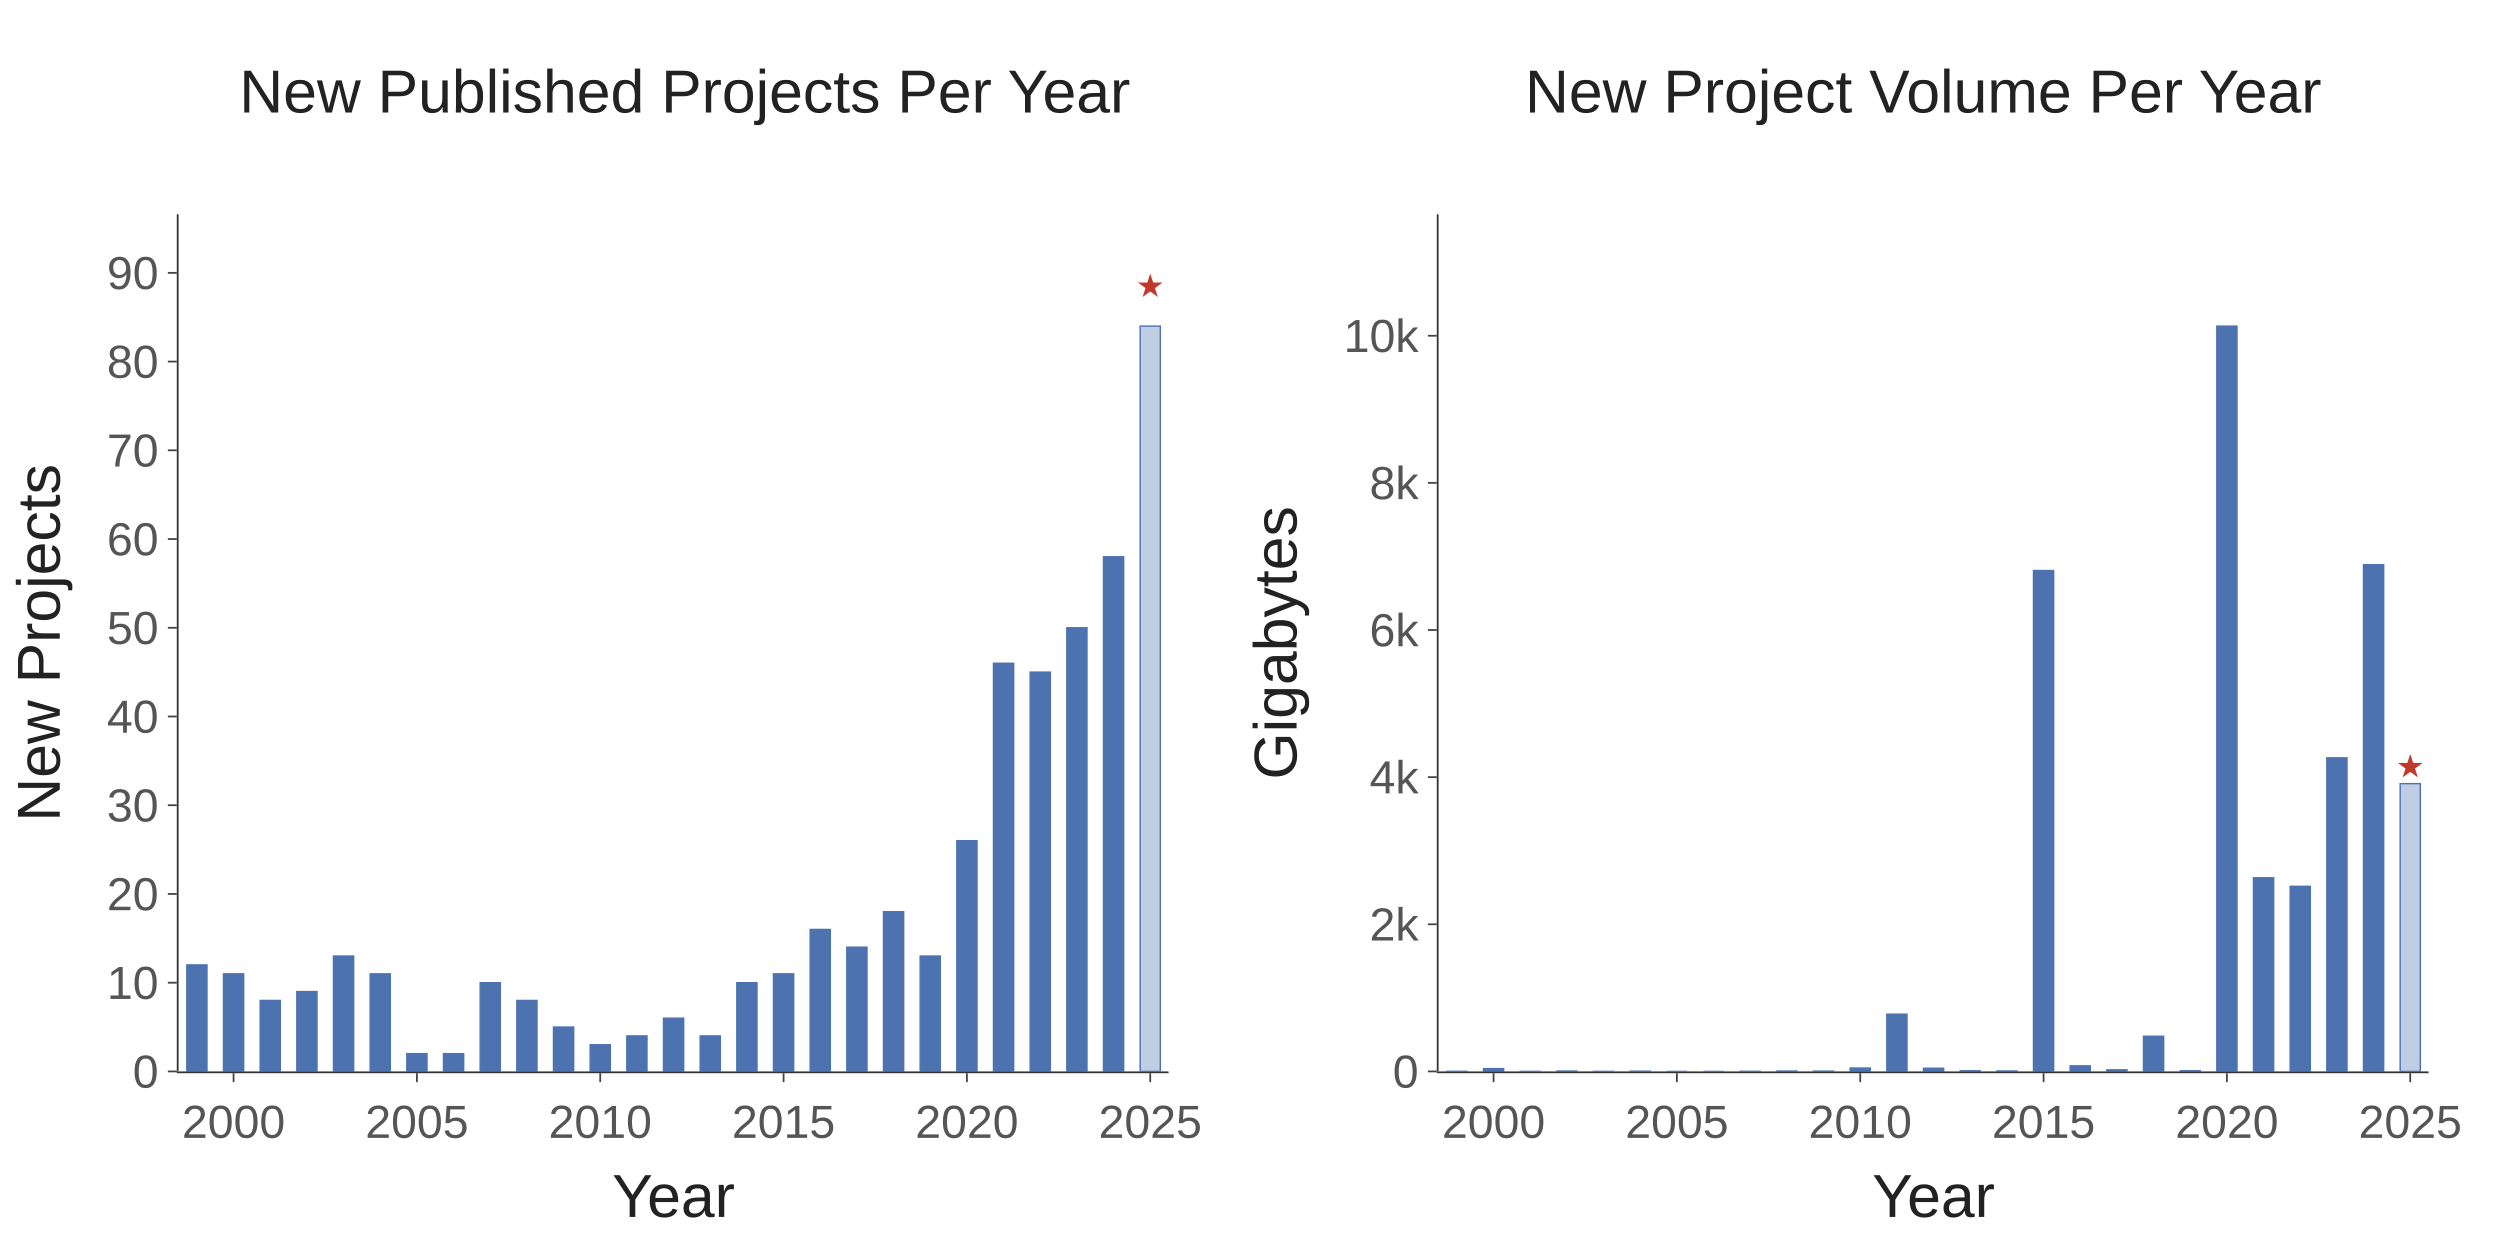
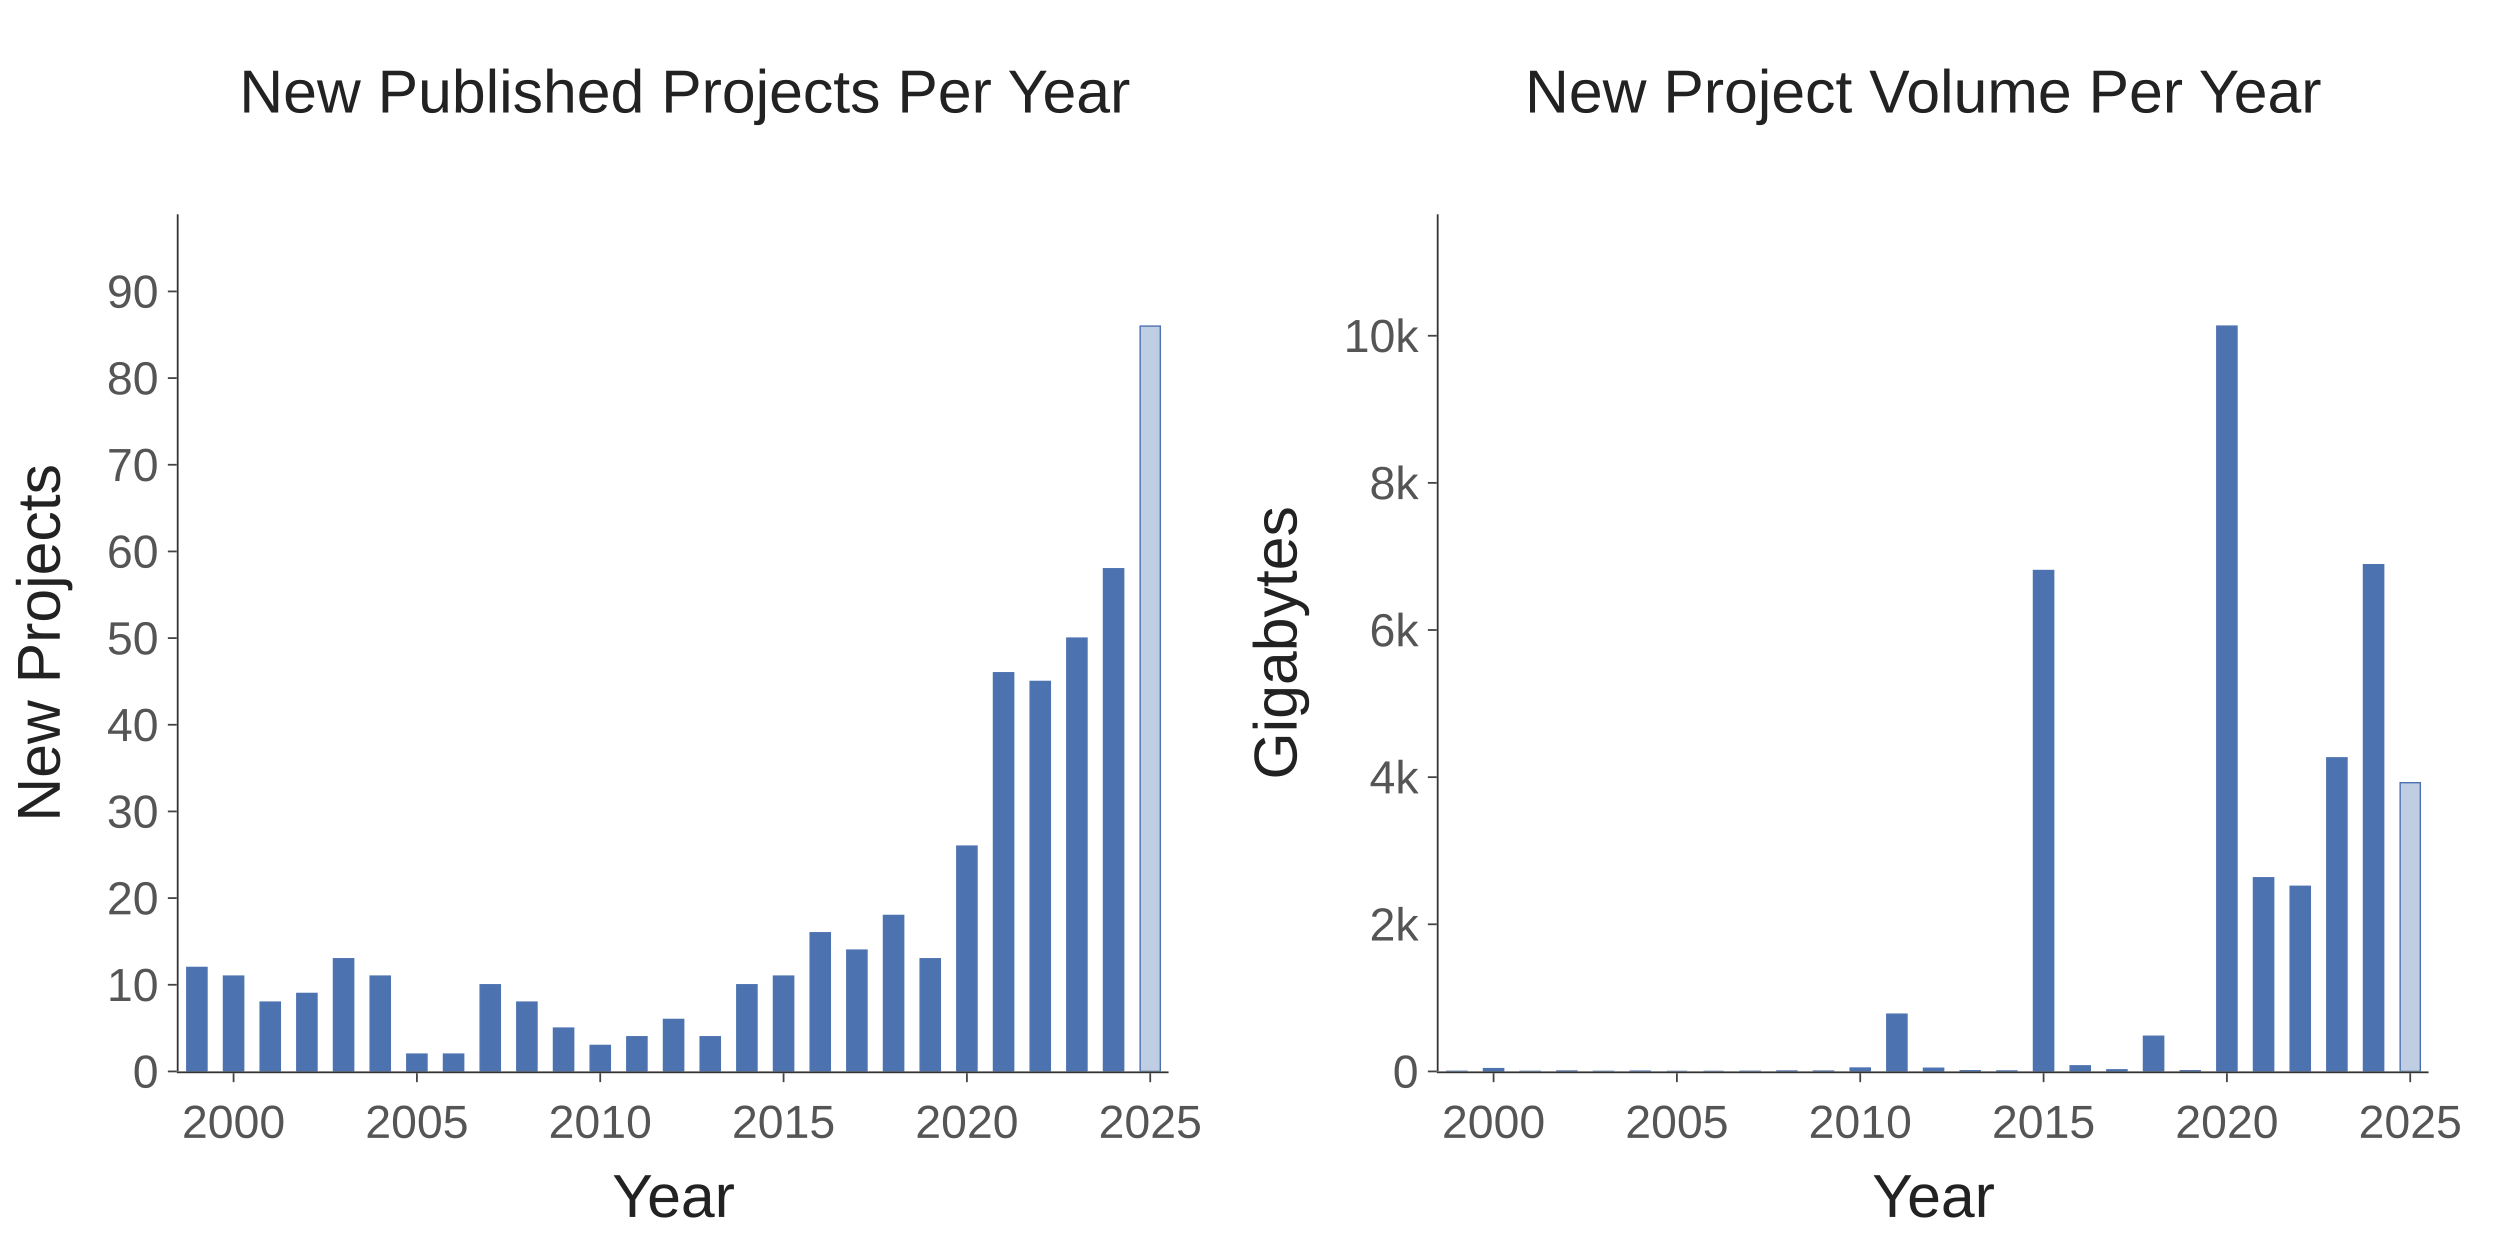
<svg xmlns="http://www.w3.org/2000/svg" class="main-svg" width="1400" height="700" style="" viewBox="0 0 1400 700">
  <rect x="0" y="0" width="1400" height="700" style="fill: rgb(255, 255, 255); fill-opacity: 1;" />
-   <defs id="defs-c0d772">
+   <defs id="defs-0f7d47">
    <g class="clips">
-       <clipPath id="clipc0d772xyplot" class="plotclip">
+       <clipPath id="clip0f7d47xyplot" class="plotclip">
        <rect width="554.4" height="480" />
      </clipPath>
-       <clipPath id="clipc0d772x2y2plot" class="plotclip">
+       <clipPath id="clip0f7d47x2y2plot" class="plotclip">
        <rect width="554.4" height="480" />
      </clipPath>
-       <clipPath class="axesclip" id="clipc0d772x">
+       <clipPath class="axesclip" id="clip0f7d47x">
        <rect x="100" y="0" width="554.4" height="700" />
      </clipPath>
-       <clipPath class="axesclip" id="clipc0d772y">
+       <clipPath class="axesclip" id="clip0f7d47y">
        <rect x="0" y="120" width="1400" height="480" />
      </clipPath>
-       <clipPath class="axesclip" id="clipc0d772xy">
+       <clipPath class="axesclip" id="clip0f7d47xy">
        <rect x="100" y="120" width="554.4" height="480" />
      </clipPath>
-       <clipPath class="axesclip" id="clipc0d772y2">
+       <clipPath class="axesclip" id="clip0f7d47y2">
        <rect x="0" y="120" width="1400" height="480" />
      </clipPath>
-       <clipPath class="axesclip" id="clipc0d772xy2">
+       <clipPath class="axesclip" id="clip0f7d47xy2">
        <rect x="100" y="120" width="554.4" height="480" />
      </clipPath>
-       <clipPath class="axesclip" id="clipc0d772x2">
+       <clipPath class="axesclip" id="clip0f7d47x2">
        <rect x="805.6" y="0" width="554.4" height="700" />
      </clipPath>
-       <clipPath class="axesclip" id="clipc0d772x2y">
+       <clipPath class="axesclip" id="clip0f7d47x2y">
        <rect x="805.6" y="120" width="554.4" height="480" />
      </clipPath>
-       <clipPath class="axesclip" id="clipc0d772x2y2">
+       <clipPath class="axesclip" id="clip0f7d47x2y2">
        <rect x="805.6" y="120" width="554.4" height="480" />
      </clipPath>
    </g>
    <g class="gradients" />
    <g class="patterns" />
  </defs>
  <g class="bglayer">
    <rect class="bg" x="100" y="120" width="554.4" height="480" style="fill: rgb(0, 0, 0); fill-opacity: 0; stroke-width: 0;" />
    <rect class="bg" x="805.6" y="120" width="554.4" height="480" style="fill: rgb(0, 0, 0); fill-opacity: 0; stroke-width: 0;" />
  </g>
  <g class="layer-below">
    <g class="imagelayer" />
    <g class="shapelayer" />
  </g>
  <g class="cartesianlayer">
    <g class="subplot xy">
      <g class="layer-subplot">
        <g class="shapelayer" />
        <g class="imagelayer" />
      </g>
      <g class="minor-gridlayer">
        <g class="x" />
        <g class="y" />
      </g>
      <g class="gridlayer">
        <g class="x" />
        <g class="y" />
      </g>
      <g class="zerolinelayer" />
      <g class="layer-between">
        <g class="shapelayer" />
        <g class="imagelayer" />
      </g>
      <path class="xlines-below" />
      <path class="ylines-below" />
      <g class="overlines-below" />
      <g class="xaxislayer-below" />
      <g class="yaxislayer-below" />
      <g class="overaxes-below" />
      <g class="overplot">
-         <g class="xy" transform="translate(100,120)" clip-path="url(#clipc0d772xyplot)">
+         <g class="xy" transform="translate(100,120)" clip-path="url(#clip0f7d47xyplot)">
          <g class="barlayer mlayer">
            <g class="trace bars" style="opacity: 1;">
              <g class="points">
                <g class="point">
-                   <path d="M4.62,480V420.37H15.91V480Z" style="vector-effect: none; opacity: 1; stroke-width: 0.8px; fill: rgb(76, 114, 176); fill-opacity: 1; stroke: rgb(76, 114, 176); stroke-opacity: 1;" />
-                 </g>
-                 <g class="point">
-                   <path d="M25.15,480V425.34H36.45V480Z" style="vector-effect: none; opacity: 1; stroke-width: 0.8px; fill: rgb(76, 114, 176); fill-opacity: 1; stroke: rgb(76, 114, 176); stroke-opacity: 1;" />
-                 </g>
-                 <g class="point">
-                   <path d="M45.69,480V440.25H56.98V480Z" style="vector-effect: none; opacity: 1; stroke-width: 0.8px; fill: rgb(76, 114, 176); fill-opacity: 1; stroke: rgb(76, 114, 176); stroke-opacity: 1;" />
-                 </g>
-                 <g class="point">
-                   <path d="M66.22,480V435.28H77.51V480Z" style="vector-effect: none; opacity: 1; stroke-width: 0.8px; fill: rgb(76, 114, 176); fill-opacity: 1; stroke: rgb(76, 114, 176); stroke-opacity: 1;" />
-                 </g>
-                 <g class="point">
-                   <path d="M86.75,480V415.4H98.05V480Z" style="vector-effect: none; opacity: 1; stroke-width: 0.8px; fill: rgb(76, 114, 176); fill-opacity: 1; stroke: rgb(76, 114, 176); stroke-opacity: 1;" />
-                 </g>
-                 <g class="point">
-                   <path d="M107.29,480V425.34H118.58V480Z" style="vector-effect: none; opacity: 1; stroke-width: 0.8px; fill: rgb(76, 114, 176); fill-opacity: 1; stroke: rgb(76, 114, 176); stroke-opacity: 1;" />
-                 </g>
-                 <g class="point">
-                   <path d="M127.82,480V470.06H139.11V480Z" style="vector-effect: none; opacity: 1; stroke-width: 0.8px; fill: rgb(76, 114, 176); fill-opacity: 1; stroke: rgb(76, 114, 176); stroke-opacity: 1;" />
-                 </g>
-                 <g class="point">
-                   <path d="M148.35,480V470.06H159.65V480Z" style="vector-effect: none; opacity: 1; stroke-width: 0.8px; fill: rgb(76, 114, 176); fill-opacity: 1; stroke: rgb(76, 114, 176); stroke-opacity: 1;" />
-                 </g>
-                 <g class="point">
-                   <path d="M168.89,480V430.31H180.18V480Z" style="vector-effect: none; opacity: 1; stroke-width: 0.8px; fill: rgb(76, 114, 176); fill-opacity: 1; stroke: rgb(76, 114, 176); stroke-opacity: 1;" />
-                 </g>
-                 <g class="point">
-                   <path d="M189.42,480V440.25H200.71V480Z" style="vector-effect: none; opacity: 1; stroke-width: 0.8px; fill: rgb(76, 114, 176); fill-opacity: 1; stroke: rgb(76, 114, 176); stroke-opacity: 1;" />
-                 </g>
-                 <g class="point">
-                   <path d="M209.95,480V455.16H221.25V480Z" style="vector-effect: none; opacity: 1; stroke-width: 0.8px; fill: rgb(76, 114, 176); fill-opacity: 1; stroke: rgb(76, 114, 176); stroke-opacity: 1;" />
-                 </g>
-                 <g class="point">
-                   <path d="M230.49,480V465.09H241.78V480Z" style="vector-effect: none; opacity: 1; stroke-width: 0.8px; fill: rgb(76, 114, 176); fill-opacity: 1; stroke: rgb(76, 114, 176); stroke-opacity: 1;" />
-                 </g>
-                 <g class="point">
-                   <path d="M251.02,480V460.12H262.31V480Z" style="vector-effect: none; opacity: 1; stroke-width: 0.8px; fill: rgb(76, 114, 176); fill-opacity: 1; stroke: rgb(76, 114, 176); stroke-opacity: 1;" />
-                 </g>
-                 <g class="point">
-                   <path d="M271.55,480V450.19H282.85V480Z" style="vector-effect: none; opacity: 1; stroke-width: 0.8px; fill: rgb(76, 114, 176); fill-opacity: 1; stroke: rgb(76, 114, 176); stroke-opacity: 1;" />
-                 </g>
-                 <g class="point">
-                   <path d="M292.09,480V460.12H303.38V480Z" style="vector-effect: none; opacity: 1; stroke-width: 0.8px; fill: rgb(76, 114, 176); fill-opacity: 1; stroke: rgb(76, 114, 176); stroke-opacity: 1;" />
-                 </g>
-                 <g class="point">
-                   <path d="M312.62,480V430.31H323.91V480Z" style="vector-effect: none; opacity: 1; stroke-width: 0.8px; fill: rgb(76, 114, 176); fill-opacity: 1; stroke: rgb(76, 114, 176); stroke-opacity: 1;" />
-                 </g>
-                 <g class="point">
-                   <path d="M333.15,480V425.34H344.45V480Z" style="vector-effect: none; opacity: 1; stroke-width: 0.8px; fill: rgb(76, 114, 176); fill-opacity: 1; stroke: rgb(76, 114, 176); stroke-opacity: 1;" />
-                 </g>
-                 <g class="point">
-                   <path d="M353.69,480V400.5H364.98V480Z" style="vector-effect: none; opacity: 1; stroke-width: 0.8px; fill: rgb(76, 114, 176); fill-opacity: 1; stroke: rgb(76, 114, 176); stroke-opacity: 1;" />
-                 </g>
-                 <g class="point">
-                   <path d="M374.22,480V410.43H385.51V480Z" style="vector-effect: none; opacity: 1; stroke-width: 0.8px; fill: rgb(76, 114, 176); fill-opacity: 1; stroke: rgb(76, 114, 176); stroke-opacity: 1;" />
-                 </g>
-                 <g class="point">
-                   <path d="M394.75,480V390.56H406.05V480Z" style="vector-effect: none; opacity: 1; stroke-width: 0.8px; fill: rgb(76, 114, 176); fill-opacity: 1; stroke: rgb(76, 114, 176); stroke-opacity: 1;" />
-                 </g>
-                 <g class="point">
-                   <path d="M415.29,480V415.4H426.58V480Z" style="vector-effect: none; opacity: 1; stroke-width: 0.8px; fill: rgb(76, 114, 176); fill-opacity: 1; stroke: rgb(76, 114, 176); stroke-opacity: 1;" />
-                 </g>
-                 <g class="point">
-                   <path d="M435.82,480V350.81H447.11V480Z" style="vector-effect: none; opacity: 1; stroke-width: 0.8px; fill: rgb(76, 114, 176); fill-opacity: 1; stroke: rgb(76, 114, 176); stroke-opacity: 1;" />
-                 </g>
-                 <g class="point">
-                   <path d="M456.35,480V251.43H467.65V480Z" style="vector-effect: none; opacity: 1; stroke-width: 0.8px; fill: rgb(76, 114, 176); fill-opacity: 1; stroke: rgb(76, 114, 176); stroke-opacity: 1;" />
-                 </g>
-                 <g class="point">
-                   <path d="M476.89,480V256.4H488.18V480Z" style="vector-effect: none; opacity: 1; stroke-width: 0.8px; fill: rgb(76, 114, 176); fill-opacity: 1; stroke: rgb(76, 114, 176); stroke-opacity: 1;" />
-                 </g>
-                 <g class="point">
-                   <path d="M497.42,480V231.55H508.71V480Z" style="vector-effect: none; opacity: 1; stroke-width: 0.8px; fill: rgb(76, 114, 176); fill-opacity: 1; stroke: rgb(76, 114, 176); stroke-opacity: 1;" />
-                 </g>
-                 <g class="point">
-                   <path d="M517.95,480V191.8H529.25V480Z" style="vector-effect: none; opacity: 1; stroke-width: 0.8px; fill: rgb(76, 114, 176); fill-opacity: 1; stroke: rgb(76, 114, 176); stroke-opacity: 1;" />
+                   <path d="M4.62,480V421.76H15.91V480Z" style="vector-effect: none; opacity: 1; stroke-width: 0.8px; fill: rgb(76, 114, 176); fill-opacity: 1; stroke: rgb(76, 114, 176); stroke-opacity: 1;" />
+                 </g>
+                 <g class="point">
+                   <path d="M25.15,480V426.61H36.45V480Z" style="vector-effect: none; opacity: 1; stroke-width: 0.8px; fill: rgb(76, 114, 176); fill-opacity: 1; stroke: rgb(76, 114, 176); stroke-opacity: 1;" />
+                 </g>
+                 <g class="point">
+                   <path d="M45.69,480V441.17H56.98V480Z" style="vector-effect: none; opacity: 1; stroke-width: 0.8px; fill: rgb(76, 114, 176); fill-opacity: 1; stroke: rgb(76, 114, 176); stroke-opacity: 1;" />
+                 </g>
+                 <g class="point">
+                   <path d="M66.22,480V436.32H77.51V480Z" style="vector-effect: none; opacity: 1; stroke-width: 0.8px; fill: rgb(76, 114, 176); fill-opacity: 1; stroke: rgb(76, 114, 176); stroke-opacity: 1;" />
+                 </g>
+                 <g class="point">
+                   <path d="M86.75,480V416.91H98.05V480Z" style="vector-effect: none; opacity: 1; stroke-width: 0.8px; fill: rgb(76, 114, 176); fill-opacity: 1; stroke: rgb(76, 114, 176); stroke-opacity: 1;" />
+                 </g>
+                 <g class="point">
+                   <path d="M107.29,480V426.61H118.58V480Z" style="vector-effect: none; opacity: 1; stroke-width: 0.8px; fill: rgb(76, 114, 176); fill-opacity: 1; stroke: rgb(76, 114, 176); stroke-opacity: 1;" />
+                 </g>
+                 <g class="point">
+                   <path d="M127.82,480V470.29H139.11V480Z" style="vector-effect: none; opacity: 1; stroke-width: 0.8px; fill: rgb(76, 114, 176); fill-opacity: 1; stroke: rgb(76, 114, 176); stroke-opacity: 1;" />
+                 </g>
+                 <g class="point">
+                   <path d="M148.35,480V470.29H159.65V480Z" style="vector-effect: none; opacity: 1; stroke-width: 0.8px; fill: rgb(76, 114, 176); fill-opacity: 1; stroke: rgb(76, 114, 176); stroke-opacity: 1;" />
+                 </g>
+                 <g class="point">
+                   <path d="M168.89,480V431.47H180.18V480Z" style="vector-effect: none; opacity: 1; stroke-width: 0.8px; fill: rgb(76, 114, 176); fill-opacity: 1; stroke: rgb(76, 114, 176); stroke-opacity: 1;" />
+                 </g>
+                 <g class="point">
+                   <path d="M189.42,480V441.17H200.71V480Z" style="vector-effect: none; opacity: 1; stroke-width: 0.8px; fill: rgb(76, 114, 176); fill-opacity: 1; stroke: rgb(76, 114, 176); stroke-opacity: 1;" />
+                 </g>
+                 <g class="point">
+                   <path d="M209.95,480V455.73H221.25V480Z" style="vector-effect: none; opacity: 1; stroke-width: 0.8px; fill: rgb(76, 114, 176); fill-opacity: 1; stroke: rgb(76, 114, 176); stroke-opacity: 1;" />
+                 </g>
+                 <g class="point">
+                   <path d="M230.49,480V465.44H241.78V480Z" style="vector-effect: none; opacity: 1; stroke-width: 0.8px; fill: rgb(76, 114, 176); fill-opacity: 1; stroke: rgb(76, 114, 176); stroke-opacity: 1;" />
+                 </g>
+                 <g class="point">
+                   <path d="M251.02,480V460.59H262.31V480Z" style="vector-effect: none; opacity: 1; stroke-width: 0.8px; fill: rgb(76, 114, 176); fill-opacity: 1; stroke: rgb(76, 114, 176); stroke-opacity: 1;" />
+                 </g>
+                 <g class="point">
+                   <path d="M271.55,480V450.88H282.85V480Z" style="vector-effect: none; opacity: 1; stroke-width: 0.8px; fill: rgb(76, 114, 176); fill-opacity: 1; stroke: rgb(76, 114, 176); stroke-opacity: 1;" />
+                 </g>
+                 <g class="point">
+                   <path d="M292.09,480V460.59H303.38V480Z" style="vector-effect: none; opacity: 1; stroke-width: 0.8px; fill: rgb(76, 114, 176); fill-opacity: 1; stroke: rgb(76, 114, 176); stroke-opacity: 1;" />
+                 </g>
+                 <g class="point">
+                   <path d="M312.62,480V431.47H323.91V480Z" style="vector-effect: none; opacity: 1; stroke-width: 0.8px; fill: rgb(76, 114, 176); fill-opacity: 1; stroke: rgb(76, 114, 176); stroke-opacity: 1;" />
+                 </g>
+                 <g class="point">
+                   <path d="M333.15,480V426.61H344.45V480Z" style="vector-effect: none; opacity: 1; stroke-width: 0.8px; fill: rgb(76, 114, 176); fill-opacity: 1; stroke: rgb(76, 114, 176); stroke-opacity: 1;" />
+                 </g>
+                 <g class="point">
+                   <path d="M353.69,480V402.35H364.98V480Z" style="vector-effect: none; opacity: 1; stroke-width: 0.8px; fill: rgb(76, 114, 176); fill-opacity: 1; stroke: rgb(76, 114, 176); stroke-opacity: 1;" />
+                 </g>
+                 <g class="point">
+                   <path d="M374.22,480V412.05H385.51V480Z" style="vector-effect: none; opacity: 1; stroke-width: 0.8px; fill: rgb(76, 114, 176); fill-opacity: 1; stroke: rgb(76, 114, 176); stroke-opacity: 1;" />
+                 </g>
+                 <g class="point">
+                   <path d="M394.75,480V392.64H406.05V480Z" style="vector-effect: none; opacity: 1; stroke-width: 0.8px; fill: rgb(76, 114, 176); fill-opacity: 1; stroke: rgb(76, 114, 176); stroke-opacity: 1;" />
+                 </g>
+                 <g class="point">
+                   <path d="M415.29,480V416.91H426.58V480Z" style="vector-effect: none; opacity: 1; stroke-width: 0.8px; fill: rgb(76, 114, 176); fill-opacity: 1; stroke: rgb(76, 114, 176); stroke-opacity: 1;" />
+                 </g>
+                 <g class="point">
+                   <path d="M435.82,480V353.81H447.11V480Z" style="vector-effect: none; opacity: 1; stroke-width: 0.8px; fill: rgb(76, 114, 176); fill-opacity: 1; stroke: rgb(76, 114, 176); stroke-opacity: 1;" />
+                 </g>
+                 <g class="point">
+                   <path d="M456.35,480V256.74H467.65V480Z" style="vector-effect: none; opacity: 1; stroke-width: 0.8px; fill: rgb(76, 114, 176); fill-opacity: 1; stroke: rgb(76, 114, 176); stroke-opacity: 1;" />
+                 </g>
+                 <g class="point">
+                   <path d="M476.89,480V261.6H488.18V480Z" style="vector-effect: none; opacity: 1; stroke-width: 0.8px; fill: rgb(76, 114, 176); fill-opacity: 1; stroke: rgb(76, 114, 176); stroke-opacity: 1;" />
+                 </g>
+                 <g class="point">
+                   <path d="M497.42,480V237.33H508.71V480Z" style="vector-effect: none; opacity: 1; stroke-width: 0.8px; fill: rgb(76, 114, 176); fill-opacity: 1; stroke: rgb(76, 114, 176); stroke-opacity: 1;" />
+                 </g>
+                 <g class="point">
+                   <path d="M517.95,480V198.5H529.25V480Z" style="vector-effect: none; opacity: 1; stroke-width: 0.8px; fill: rgb(76, 114, 176); fill-opacity: 1; stroke: rgb(76, 114, 176); stroke-opacity: 1;" />
                </g>
                <g class="point">
                  <path d="M538.49,480V62.61H549.78V480Z" style="vector-effect: none; opacity: 1; stroke-width: 0.8px; fill: rgb(76, 114, 176); fill-opacity: 0.35; stroke: rgb(76, 114, 176); stroke-opacity: 1;" />
-                 </g>
-               </g>
-             </g>
-           </g>
-           <g class="scatterlayer mlayer">
-             <g class="trace scatter tracef3d195" style="stroke-miterlimit: 2; opacity: 1;">
-               <g class="fills" />
-               <g class="errorbars" />
-               <g class="lines" />
-               <g class="points" />
-               <g class="text">
-                 <g class="textpoint" transform="translate(0,4.5)">
-                   <text x="544.13" y="41.74" text-anchor="middle" style="font-family: Arial; font-size: 18px; fill: rgb(192, 57, 43); fill-opacity: 1; white-space: pre;">★</text>
                </g>
              </g>
            </g>
          </g>
        </g>
      </g>
      <g class="zerolinelayer-above" />
      <path class="xlines-above crisp" d="M99,600.5H654.4" style="fill: none; stroke-width: 1px; stroke: rgb(51, 51, 51); stroke-opacity: 1;" />
      <path class="ylines-above crisp" d="M99.5,120V600" style="fill: none; stroke-width: 1px; stroke: rgb(51, 51, 51); stroke-opacity: 1;" />
      <g class="overlines-above" />
      <g class="xaxislayer-above">
        <path class="xtick ticks crisp" d="M0,601v5" transform="translate(130.8,0)" style="stroke: rgb(68, 68, 68); stroke-opacity: 1; stroke-width: 1px;" />
        <path class="xtick ticks crisp" d="M0,601v5" transform="translate(233.47,0)" style="stroke: rgb(68, 68, 68); stroke-opacity: 1; stroke-width: 1px;" />
        <path class="xtick ticks crisp" d="M0,601v5" transform="translate(336.13,0)" style="stroke: rgb(68, 68, 68); stroke-opacity: 1; stroke-width: 1px;" />
        <path class="xtick ticks crisp" d="M0,601v5" transform="translate(438.8,0)" style="stroke: rgb(68, 68, 68); stroke-opacity: 1; stroke-width: 1px;" />
        <path class="xtick ticks crisp" d="M0,601v5" transform="translate(541.47,0)" style="stroke: rgb(68, 68, 68); stroke-opacity: 1; stroke-width: 1px;" />
        <path class="xtick ticks crisp" d="M0,601v5" transform="translate(644.13,0)" style="stroke: rgb(68, 68, 68); stroke-opacity: 1; stroke-width: 1px;" />
        <g class="xtick">
          <text text-anchor="middle" x="0" y="637.2" transform="translate(130.8,0)" style="font-family: Arial; font-size: 26px; fill: rgb(85, 85, 85); fill-opacity: 1; white-space: pre;">2000</text>
        </g>
        <g class="xtick">
          <text text-anchor="middle" x="0" y="637.2" style="font-family: Arial; font-size: 26px; fill: rgb(85, 85, 85); fill-opacity: 1; white-space: pre;" transform="translate(233.47,0)">2005</text>
        </g>
        <g class="xtick">
          <text text-anchor="middle" x="0" y="637.2" style="font-family: Arial; font-size: 26px; fill: rgb(85, 85, 85); fill-opacity: 1; white-space: pre;" transform="translate(336.13,0)">2010</text>
        </g>
        <g class="xtick">
          <text text-anchor="middle" x="0" y="637.2" style="font-family: Arial; font-size: 26px; fill: rgb(85, 85, 85); fill-opacity: 1; white-space: pre;" transform="translate(438.8,0)">2015</text>
        </g>
        <g class="xtick">
          <text text-anchor="middle" x="0" y="637.2" style="font-family: Arial; font-size: 26px; fill: rgb(85, 85, 85); fill-opacity: 1; white-space: pre;" transform="translate(541.47,0)">2020</text>
        </g>
        <g class="xtick">
          <text text-anchor="middle" x="0" y="637.2" style="font-family: Arial; font-size: 26px; fill: rgb(85, 85, 85); fill-opacity: 1; white-space: pre;" transform="translate(644.13,0)">2025</text>
        </g>
      </g>
      <g class="yaxislayer-above">
        <path class="ytick ticks crisp" d="M99,0h-5" transform="translate(0,600)" style="stroke: rgb(68, 68, 68); stroke-opacity: 1; stroke-width: 1px;" />
-         <path class="ytick ticks crisp" d="M99,0h-5" transform="translate(0,550.31)" style="stroke: rgb(68, 68, 68); stroke-opacity: 1; stroke-width: 1px;" />
-         <path class="ytick ticks crisp" d="M99,0h-5" transform="translate(0,500.62)" style="stroke: rgb(68, 68, 68); stroke-opacity: 1; stroke-width: 1px;" />
-         <path class="ytick ticks crisp" d="M99,0h-5" transform="translate(0,450.93)" style="stroke: rgb(68, 68, 68); stroke-opacity: 1; stroke-width: 1px;" />
-         <path class="ytick ticks crisp" d="M99,0h-5" transform="translate(0,401.24)" style="stroke: rgb(68, 68, 68); stroke-opacity: 1; stroke-width: 1px;" />
-         <path class="ytick ticks crisp" d="M99,0h-5" transform="translate(0,351.55)" style="stroke: rgb(68, 68, 68); stroke-opacity: 1; stroke-width: 1px;" />
-         <path class="ytick ticks crisp" d="M99,0h-5" transform="translate(0,301.86)" style="stroke: rgb(68, 68, 68); stroke-opacity: 1; stroke-width: 1px;" />
-         <path class="ytick ticks crisp" d="M99,0h-5" transform="translate(0,252.17)" style="stroke: rgb(68, 68, 68); stroke-opacity: 1; stroke-width: 1px;" />
-         <path class="ytick ticks crisp" d="M99,0h-5" transform="translate(0,202.48)" style="stroke: rgb(68, 68, 68); stroke-opacity: 1; stroke-width: 1px;" />
-         <path class="ytick ticks crisp" d="M99,0h-5" transform="translate(0,152.8)" style="stroke: rgb(68, 68, 68); stroke-opacity: 1; stroke-width: 1px;" />
+         <path class="ytick ticks crisp" d="M99,0h-5" transform="translate(0,551.47)" style="stroke: rgb(68, 68, 68); stroke-opacity: 1; stroke-width: 1px;" />
+         <path class="ytick ticks crisp" d="M99,0h-5" transform="translate(0,502.93)" style="stroke: rgb(68, 68, 68); stroke-opacity: 1; stroke-width: 1px;" />
+         <path class="ytick ticks crisp" d="M99,0h-5" transform="translate(0,454.4)" style="stroke: rgb(68, 68, 68); stroke-opacity: 1; stroke-width: 1px;" />
+         <path class="ytick ticks crisp" d="M99,0h-5" transform="translate(0,405.86)" style="stroke: rgb(68, 68, 68); stroke-opacity: 1; stroke-width: 1px;" />
+         <path class="ytick ticks crisp" d="M99,0h-5" transform="translate(0,357.33)" style="stroke: rgb(68, 68, 68); stroke-opacity: 1; stroke-width: 1px;" />
+         <path class="ytick ticks crisp" d="M99,0h-5" transform="translate(0,308.8)" style="stroke: rgb(68, 68, 68); stroke-opacity: 1; stroke-width: 1px;" />
+         <path class="ytick ticks crisp" d="M99,0h-5" transform="translate(0,260.26)" style="stroke: rgb(68, 68, 68); stroke-opacity: 1; stroke-width: 1px;" />
+         <path class="ytick ticks crisp" d="M99,0h-5" transform="translate(0,211.73)" style="stroke: rgb(68, 68, 68); stroke-opacity: 1; stroke-width: 1px;" />
+         <path class="ytick ticks crisp" d="M99,0h-5" transform="translate(0,163.2)" style="stroke: rgb(68, 68, 68); stroke-opacity: 1; stroke-width: 1px;" />
        <g class="ytick">
          <text text-anchor="end" x="88.8" y="9.1" transform="translate(0,600)" style="font-family: Arial; font-size: 26px; fill: rgb(85, 85, 85); fill-opacity: 1; white-space: pre;">0</text>
        </g>
        <g class="ytick">
-           <text text-anchor="end" x="88.8" y="9.1" style="font-family: Arial; font-size: 26px; fill: rgb(85, 85, 85); fill-opacity: 1; white-space: pre;" transform="translate(0,550.31)">10</text>
-         </g>
-         <g class="ytick">
-           <text text-anchor="end" x="88.8" y="9.1" style="font-family: Arial; font-size: 26px; fill: rgb(85, 85, 85); fill-opacity: 1; white-space: pre;" transform="translate(0,500.62)">20</text>
-         </g>
-         <g class="ytick">
-           <text text-anchor="end" x="88.8" y="9.1" style="font-family: Arial; font-size: 26px; fill: rgb(85, 85, 85); fill-opacity: 1; white-space: pre;" transform="translate(0,450.93)">30</text>
-         </g>
-         <g class="ytick">
-           <text text-anchor="end" x="88.8" y="9.1" style="font-family: Arial; font-size: 26px; fill: rgb(85, 85, 85); fill-opacity: 1; white-space: pre;" transform="translate(0,401.24)">40</text>
-         </g>
-         <g class="ytick">
-           <text text-anchor="end" x="88.8" y="9.1" style="font-family: Arial; font-size: 26px; fill: rgb(85, 85, 85); fill-opacity: 1; white-space: pre;" transform="translate(0,351.55)">50</text>
-         </g>
-         <g class="ytick">
-           <text text-anchor="end" x="88.8" y="9.1" style="font-family: Arial; font-size: 26px; fill: rgb(85, 85, 85); fill-opacity: 1; white-space: pre;" transform="translate(0,301.86)">60</text>
-         </g>
-         <g class="ytick">
-           <text text-anchor="end" x="88.8" y="9.1" style="font-family: Arial; font-size: 26px; fill: rgb(85, 85, 85); fill-opacity: 1; white-space: pre;" transform="translate(0,252.17)">70</text>
-         </g>
-         <g class="ytick">
-           <text text-anchor="end" x="88.8" y="9.1" style="font-family: Arial; font-size: 26px; fill: rgb(85, 85, 85); fill-opacity: 1; white-space: pre;" transform="translate(0,202.48)">80</text>
-         </g>
-         <g class="ytick">
-           <text text-anchor="end" x="88.8" y="9.1" style="font-family: Arial; font-size: 26px; fill: rgb(85, 85, 85); fill-opacity: 1; white-space: pre;" transform="translate(0,152.8)">90</text>
+           <text text-anchor="end" x="88.8" y="9.1" style="font-family: Arial; font-size: 26px; fill: rgb(85, 85, 85); fill-opacity: 1; white-space: pre;" transform="translate(0,551.47)">10</text>
+         </g>
+         <g class="ytick">
+           <text text-anchor="end" x="88.8" y="9.1" style="font-family: Arial; font-size: 26px; fill: rgb(85, 85, 85); fill-opacity: 1; white-space: pre;" transform="translate(0,502.93)">20</text>
+         </g>
+         <g class="ytick">
+           <text text-anchor="end" x="88.8" y="9.1" style="font-family: Arial; font-size: 26px; fill: rgb(85, 85, 85); fill-opacity: 1; white-space: pre;" transform="translate(0,454.4)">30</text>
+         </g>
+         <g class="ytick">
+           <text text-anchor="end" x="88.8" y="9.1" style="font-family: Arial; font-size: 26px; fill: rgb(85, 85, 85); fill-opacity: 1; white-space: pre;" transform="translate(0,405.86)">40</text>
+         </g>
+         <g class="ytick">
+           <text text-anchor="end" x="88.8" y="9.1" style="font-family: Arial; font-size: 26px; fill: rgb(85, 85, 85); fill-opacity: 1; white-space: pre;" transform="translate(0,357.33)">50</text>
+         </g>
+         <g class="ytick">
+           <text text-anchor="end" x="88.8" y="9.1" style="font-family: Arial; font-size: 26px; fill: rgb(85, 85, 85); fill-opacity: 1; white-space: pre;" transform="translate(0,308.8)">60</text>
+         </g>
+         <g class="ytick">
+           <text text-anchor="end" x="88.8" y="9.1" style="font-family: Arial; font-size: 26px; fill: rgb(85, 85, 85); fill-opacity: 1; white-space: pre;" transform="translate(0,260.26)">70</text>
+         </g>
+         <g class="ytick">
+           <text text-anchor="end" x="88.8" y="9.1" style="font-family: Arial; font-size: 26px; fill: rgb(85, 85, 85); fill-opacity: 1; white-space: pre;" transform="translate(0,211.73)">80</text>
+         </g>
+         <g class="ytick">
+           <text text-anchor="end" x="88.8" y="9.1" style="font-family: Arial; font-size: 26px; fill: rgb(85, 85, 85); fill-opacity: 1; white-space: pre;" transform="translate(0,163.2)">90</text>
        </g>
      </g>
      <g class="overaxes-above" />
    </g>
    <g class="subplot x2y2">
      <g class="layer-subplot">
        <g class="shapelayer" />
        <g class="imagelayer" />
      </g>
      <g class="minor-gridlayer">
        <g class="x2" />
        <g class="y2" />
      </g>
      <g class="gridlayer">
        <g class="x2" />
        <g class="y2" />
      </g>
      <g class="zerolinelayer" />
      <g class="layer-between">
        <g class="shapelayer" />
        <g class="imagelayer" />
      </g>
      <path class="xlines-below" />
      <path class="ylines-below" />
      <g class="overlines-below" />
      <g class="xaxislayer-below" />
      <g class="yaxislayer-below" />
      <g class="overaxes-below" />
      <g class="overplot">
-         <g class="x2y2" transform="translate(805.6,120)" clip-path="url(#clipc0d772x2y2plot)">
+         <g class="x2y2" transform="translate(805.6,120)" clip-path="url(#clip0f7d47x2y2plot)">
          <g class="barlayer mlayer">
            <g class="trace bars" style="opacity: 1;">
              <g class="points">
                <g class="point">
                  <path d="M4.62,480V479.92H15.91V480Z" style="vector-effect: none; opacity: 1; stroke-width: 0.8px; fill: rgb(76, 114, 176); fill-opacity: 1; stroke: rgb(76, 114, 176); stroke-opacity: 1;" />
                </g>
                <g class="point">
                  <path d="M25.15,480V478.45H36.45V480Z" style="vector-effect: none; opacity: 1; stroke-width: 0.8px; fill: rgb(76, 114, 176); fill-opacity: 1; stroke: rgb(76, 114, 176); stroke-opacity: 1;" />
                </g>
                <g class="point">
                  <path d="M45.69,480V479.98H56.98V480Z" style="vector-effect: none; opacity: 1; stroke-width: 0.8px; fill: rgb(76, 114, 176); fill-opacity: 1; stroke: rgb(76, 114, 176); stroke-opacity: 1;" />
                </g>
                <g class="point">
                  <path d="M66.22,480V479.8H77.51V480Z" style="vector-effect: none; opacity: 1; stroke-width: 0.8px; fill: rgb(76, 114, 176); fill-opacity: 1; stroke: rgb(76, 114, 176); stroke-opacity: 1;" />
                </g>
                <g class="point">
                  <path d="M86.75,480V479.98H98.05V480Z" style="vector-effect: none; opacity: 1; stroke-width: 0.8px; fill: rgb(76, 114, 176); fill-opacity: 1; stroke: rgb(76, 114, 176); stroke-opacity: 1;" />
                </g>
                <g class="point">
                  <path d="M107.29,480V479.85H118.58V480Z" style="vector-effect: none; opacity: 1; stroke-width: 0.8px; fill: rgb(76, 114, 176); fill-opacity: 1; stroke: rgb(76, 114, 176); stroke-opacity: 1;" />
                </g>
                <g class="point">
                  <path d="M127.82,480V480H139.11V480Z" style="vector-effect: none; opacity: 1; stroke-width: 0.8px; fill: rgb(76, 114, 176); fill-opacity: 1; stroke: rgb(76, 114, 176); stroke-opacity: 1;" />
                </g>
                <g class="point">
                  <path d="M148.35,480V480H159.65V480Z" style="vector-effect: none; opacity: 1; stroke-width: 0.8px; fill: rgb(76, 114, 176); fill-opacity: 1; stroke: rgb(76, 114, 176); stroke-opacity: 1;" />
                </g>
                <g class="point">
                  <path d="M168.89,480V479.92H180.18V480Z" style="vector-effect: none; opacity: 1; stroke-width: 0.8px; fill: rgb(76, 114, 176); fill-opacity: 1; stroke: rgb(76, 114, 176); stroke-opacity: 1;" />
                </g>
                <g class="point">
                  <path d="M189.42,480V479.79H200.71V480Z" style="vector-effect: none; opacity: 1; stroke-width: 0.8px; fill: rgb(76, 114, 176); fill-opacity: 1; stroke: rgb(76, 114, 176); stroke-opacity: 1;" />
                </g>
                <g class="point">
                  <path d="M209.95,480V479.83H221.25V480Z" style="vector-effect: none; opacity: 1; stroke-width: 0.8px; fill: rgb(76, 114, 176); fill-opacity: 1; stroke: rgb(76, 114, 176); stroke-opacity: 1;" />
                </g>
                <g class="point">
                  <path d="M230.49,480V478.11H241.78V480Z" style="vector-effect: none; opacity: 1; stroke-width: 0.8px; fill: rgb(76, 114, 176); fill-opacity: 1; stroke: rgb(76, 114, 176); stroke-opacity: 1;" />
                </g>
                <g class="point">
                  <path d="M251.02,480V447.95H262.31V480Z" style="vector-effect: none; opacity: 1; stroke-width: 0.8px; fill: rgb(76, 114, 176); fill-opacity: 1; stroke: rgb(76, 114, 176); stroke-opacity: 1;" />
                </g>
                <g class="point">
                  <path d="M271.55,480V478.21H282.85V480Z" style="vector-effect: none; opacity: 1; stroke-width: 0.8px; fill: rgb(76, 114, 176); fill-opacity: 1; stroke: rgb(76, 114, 176); stroke-opacity: 1;" />
                </g>
                <g class="point">
                  <path d="M292.09,480V479.64H303.38V480Z" style="vector-effect: none; opacity: 1; stroke-width: 0.8px; fill: rgb(76, 114, 176); fill-opacity: 1; stroke: rgb(76, 114, 176); stroke-opacity: 1;" />
                </g>
                <g class="point">
                  <path d="M312.62,480V479.75H323.91V480Z" style="vector-effect: none; opacity: 1; stroke-width: 0.8px; fill: rgb(76, 114, 176); fill-opacity: 1; stroke: rgb(76, 114, 176); stroke-opacity: 1;" />
                </g>
                <g class="point">
                  <path d="M333.15,480V199.5H344.45V480Z" style="vector-effect: none; opacity: 1; stroke-width: 0.8px; fill: rgb(76, 114, 176); fill-opacity: 1; stroke: rgb(76, 114, 176); stroke-opacity: 1;" />
                </g>
                <g class="point">
                  <path d="M353.69,480V476.88H364.98V480Z" style="vector-effect: none; opacity: 1; stroke-width: 0.8px; fill: rgb(76, 114, 176); fill-opacity: 1; stroke: rgb(76, 114, 176); stroke-opacity: 1;" />
                </g>
                <g class="point">
                  <path d="M374.22,480V479.1H385.51V480Z" style="vector-effect: none; opacity: 1; stroke-width: 0.8px; fill: rgb(76, 114, 176); fill-opacity: 1; stroke: rgb(76, 114, 176); stroke-opacity: 1;" />
                </g>
                <g class="point">
                  <path d="M394.75,480V460.28H406.05V480Z" style="vector-effect: none; opacity: 1; stroke-width: 0.8px; fill: rgb(76, 114, 176); fill-opacity: 1; stroke: rgb(76, 114, 176); stroke-opacity: 1;" />
                </g>
                <g class="point">
                  <path d="M415.29,480V479.63H426.58V480Z" style="vector-effect: none; opacity: 1; stroke-width: 0.8px; fill: rgb(76, 114, 176); fill-opacity: 1; stroke: rgb(76, 114, 176); stroke-opacity: 1;" />
                </g>
                <g class="point">
                  <path d="M435.82,480V62.61H447.11V480Z" style="vector-effect: none; opacity: 1; stroke-width: 0.8px; fill: rgb(76, 114, 176); fill-opacity: 1; stroke: rgb(76, 114, 176); stroke-opacity: 1;" />
                </g>
                <g class="point">
                  <path d="M456.35,480V371.57H467.65V480Z" style="vector-effect: none; opacity: 1; stroke-width: 0.8px; fill: rgb(76, 114, 176); fill-opacity: 1; stroke: rgb(76, 114, 176); stroke-opacity: 1;" />
                </g>
                <g class="point">
                  <path d="M476.89,480V376.32H488.18V480Z" style="vector-effect: none; opacity: 1; stroke-width: 0.8px; fill: rgb(76, 114, 176); fill-opacity: 1; stroke: rgb(76, 114, 176); stroke-opacity: 1;" />
                </g>
                <g class="point">
                  <path d="M497.42,480V304.4H508.71V480Z" style="vector-effect: none; opacity: 1; stroke-width: 0.8px; fill: rgb(76, 114, 176); fill-opacity: 1; stroke: rgb(76, 114, 176); stroke-opacity: 1;" />
                </g>
                <g class="point">
                  <path d="M517.95,480V196.24H529.25V480Z" style="vector-effect: none; opacity: 1; stroke-width: 0.8px; fill: rgb(76, 114, 176); fill-opacity: 1; stroke: rgb(76, 114, 176); stroke-opacity: 1;" />
                </g>
                <g class="point">
-                   <path d="M538.49,480V318.83H549.78V480Z" style="vector-effect: none; opacity: 1; stroke-width: 0.8px; fill: rgb(76, 114, 176); fill-opacity: 0.35; stroke: rgb(76, 114, 176); stroke-opacity: 1;" />
-                 </g>
-               </g>
-             </g>
-           </g>
-           <g class="scatterlayer mlayer">
-             <g class="trace scatter trace75d578" style="stroke-miterlimit: 2; opacity: 1;">
-               <g class="fills" />
-               <g class="errorbars" />
-               <g class="lines" />
-               <g class="points" />
-               <g class="text">
-                 <g class="textpoint" transform="translate(0,4.5)">
-                   <text x="544.13" y="310.77" text-anchor="middle" style="font-family: Arial; font-size: 18px; fill: rgb(192, 57, 43); fill-opacity: 1; white-space: pre;">★</text>
+                   <path d="M538.49,480V318.31H549.78V480Z" style="vector-effect: none; opacity: 1; stroke-width: 0.8px; fill: rgb(76, 114, 176); fill-opacity: 0.35; stroke: rgb(76, 114, 176); stroke-opacity: 1;" />
                </g>
              </g>
            </g>
          </g>
        </g>
      </g>
      <g class="zerolinelayer-above" />
      <path class="xlines-above crisp" d="M804.6,600.5H1360" style="fill: none; stroke-width: 1px; stroke: rgb(51, 51, 51); stroke-opacity: 1;" />
      <path class="ylines-above crisp" d="M805.1,120V600" style="fill: none; stroke-width: 1px; stroke: rgb(51, 51, 51); stroke-opacity: 1;" />
      <g class="overlines-above" />
      <g class="xaxislayer-above">
        <path class="x2tick ticks crisp" d="M0,601v5" transform="translate(836.4,0)" style="stroke: rgb(68, 68, 68); stroke-opacity: 1; stroke-width: 1px;" />
        <path class="x2tick ticks crisp" d="M0,601v5" transform="translate(939.07,0)" style="stroke: rgb(68, 68, 68); stroke-opacity: 1; stroke-width: 1px;" />
        <path class="x2tick ticks crisp" d="M0,601v5" transform="translate(1041.73,0)" style="stroke: rgb(68, 68, 68); stroke-opacity: 1; stroke-width: 1px;" />
        <path class="x2tick ticks crisp" d="M0,601v5" transform="translate(1144.4,0)" style="stroke: rgb(68, 68, 68); stroke-opacity: 1; stroke-width: 1px;" />
        <path class="x2tick ticks crisp" d="M0,601v5" transform="translate(1247.07,0)" style="stroke: rgb(68, 68, 68); stroke-opacity: 1; stroke-width: 1px;" />
        <path class="x2tick ticks crisp" d="M0,601v5" transform="translate(1349.73,0)" style="stroke: rgb(68, 68, 68); stroke-opacity: 1; stroke-width: 1px;" />
        <g class="x2tick">
          <text text-anchor="middle" x="0" y="637.2" transform="translate(836.4,0)" style="font-family: Arial; font-size: 26px; fill: rgb(85, 85, 85); fill-opacity: 1; white-space: pre;">2000</text>
        </g>
        <g class="x2tick">
          <text text-anchor="middle" x="0" y="637.2" style="font-family: Arial; font-size: 26px; fill: rgb(85, 85, 85); fill-opacity: 1; white-space: pre;" transform="translate(939.07,0)">2005</text>
        </g>
        <g class="x2tick">
          <text text-anchor="middle" x="0" y="637.2" style="font-family: Arial; font-size: 26px; fill: rgb(85, 85, 85); fill-opacity: 1; white-space: pre;" transform="translate(1041.73,0)">2010</text>
        </g>
        <g class="x2tick">
          <text text-anchor="middle" x="0" y="637.2" style="font-family: Arial; font-size: 26px; fill: rgb(85, 85, 85); fill-opacity: 1; white-space: pre;" transform="translate(1144.4,0)">2015</text>
        </g>
        <g class="x2tick">
          <text text-anchor="middle" x="0" y="637.2" style="font-family: Arial; font-size: 26px; fill: rgb(85, 85, 85); fill-opacity: 1; white-space: pre;" transform="translate(1247.07,0)">2020</text>
        </g>
        <g class="x2tick">
          <text text-anchor="middle" x="0" y="637.2" style="font-family: Arial; font-size: 26px; fill: rgb(85, 85, 85); fill-opacity: 1; white-space: pre;" transform="translate(1349.73,0)">2025</text>
        </g>
      </g>
      <g class="yaxislayer-above">
        <path class="y2tick ticks crisp" d="M804.6,0h-5" transform="translate(0,600)" style="stroke: rgb(68, 68, 68); stroke-opacity: 1; stroke-width: 1px;" />
        <path class="y2tick ticks crisp" d="M804.6,0h-5" transform="translate(0,517.6)" style="stroke: rgb(68, 68, 68); stroke-opacity: 1; stroke-width: 1px;" />
        <path class="y2tick ticks crisp" d="M804.6,0h-5" transform="translate(0,435.21)" style="stroke: rgb(68, 68, 68); stroke-opacity: 1; stroke-width: 1px;" />
        <path class="y2tick ticks crisp" d="M804.6,0h-5" transform="translate(0,352.81)" style="stroke: rgb(68, 68, 68); stroke-opacity: 1; stroke-width: 1px;" />
        <path class="y2tick ticks crisp" d="M804.6,0h-5" transform="translate(0,270.41)" style="stroke: rgb(68, 68, 68); stroke-opacity: 1; stroke-width: 1px;" />
        <path class="y2tick ticks crisp" d="M804.6,0h-5" transform="translate(0,188.02)" style="stroke: rgb(68, 68, 68); stroke-opacity: 1; stroke-width: 1px;" />
        <g class="y2tick">
          <text text-anchor="end" x="794.4" y="9.1" transform="translate(0,600)" style="font-family: Arial; font-size: 26px; fill: rgb(85, 85, 85); fill-opacity: 1; white-space: pre;">0</text>
        </g>
        <g class="y2tick">
          <text text-anchor="end" x="794.4" y="9.1" style="font-family: Arial; font-size: 26px; fill: rgb(85, 85, 85); fill-opacity: 1; white-space: pre;" transform="translate(0,517.6)">2k</text>
        </g>
        <g class="y2tick">
          <text text-anchor="end" x="794.4" y="9.1" style="font-family: Arial; font-size: 26px; fill: rgb(85, 85, 85); fill-opacity: 1; white-space: pre;" transform="translate(0,435.21)">4k</text>
        </g>
        <g class="y2tick">
          <text text-anchor="end" x="794.4" y="9.1" style="font-family: Arial; font-size: 26px; fill: rgb(85, 85, 85); fill-opacity: 1; white-space: pre;" transform="translate(0,352.81)">6k</text>
        </g>
        <g class="y2tick">
          <text text-anchor="end" x="794.4" y="9.1" style="font-family: Arial; font-size: 26px; fill: rgb(85, 85, 85); fill-opacity: 1; white-space: pre;" transform="translate(0,270.41)">8k</text>
        </g>
        <g class="y2tick">
          <text text-anchor="end" x="794.4" y="9.1" style="font-family: Arial; font-size: 26px; fill: rgb(85, 85, 85); fill-opacity: 1; white-space: pre;" transform="translate(0,188.02)">10k</text>
        </g>
      </g>
      <g class="overaxes-above" />
    </g>
  </g>
  <g class="polarlayer" />
  <g class="smithlayer" />
  <g class="ternarylayer" />
  <g class="geolayer" />
  <g class="funnelarealayer" />
  <g class="pielayer" />
  <g class="iciclelayer" />
  <g class="treemaplayer" />
  <g class="sunburstlayer" />
  <g class="glimages" />
-   <defs id="topdefs-c0d772">
+   <defs id="topdefs-0f7d47">
    <g class="clips" />
  </defs>
  <g class="layer-above">
    <g class="imagelayer" />
    <g class="shapelayer" />
  </g>
  <g class="infolayer">
    <g class="g-gtitle" />
    <g class="g-xtitle">
      <text class="xtitle" x="377.2" y="681.5" text-anchor="middle" style="opacity: 1; font-family: Arial; font-size: 34px; fill: rgb(34, 34, 34); fill-opacity: 1; white-space: pre;">Year</text>
    </g>
    <g class="g-x2title">
      <text class="x2title" x="1082.8" y="681.5" text-anchor="middle" style="opacity: 1; font-family: Arial; font-size: 34px; fill: rgb(34, 34, 34); fill-opacity: 1; white-space: pre;">Year</text>
    </g>
    <g class="g-ytitle">
      <text class="ytitle" transform="rotate(-90,33.47793,360)" x="33.478" y="360" text-anchor="middle" style="opacity: 1; font-family: Arial; font-size: 34px; fill: rgb(34, 34, 34); fill-opacity: 1; white-space: pre;">New Projects</text>
    </g>
    <g class="g-y2title">
      <text class="y2title" transform="rotate(-90,726.0785,360)" x="726.079" y="360" text-anchor="middle" style="opacity: 1; font-family: Arial; font-size: 34px; fill: rgb(34, 34, 34); fill-opacity: 1; white-space: pre;">Gigabytes</text>
    </g>
    <g class="annotation" data-index="0" style="opacity: 1;">
      <g class="annotation-text-g" transform="rotate(0,383.5,51)">
        <g class="cursor-pointer" transform="translate(132,30)">
          <rect class="bg" x="0.5" y="0.5" width="502" height="41" style="stroke-width: 1px; stroke: rgb(0, 0, 0); stroke-opacity: 0; fill: rgb(0, 0, 0); fill-opacity: 0;" />
          <text class="annotation-text" text-anchor="middle" x="251.477" y="33" style="font-family: Arial; font-size: 34px; fill: rgb(34, 34, 34); fill-opacity: 1; white-space: pre;">New Published Projects Per Year</text>
        </g>
      </g>
    </g>
    <g class="annotation" data-index="1" style="opacity: 1;">
      <g class="annotation-text-g" transform="rotate(0,1076.5,51)">
        <g class="cursor-pointer" transform="translate(852,30)">
          <rect class="bg" x="0.5" y="0.5" width="449" height="41" style="stroke-width: 1px; stroke: rgb(0, 0, 0); stroke-opacity: 0; fill: rgb(0, 0, 0); fill-opacity: 0;" />
          <text class="annotation-text" text-anchor="middle" x="225.016" y="33" style="font-family: Arial; font-size: 34px; fill: rgb(34, 34, 34); fill-opacity: 1; white-space: pre;">New Project Volume Per Year</text>
        </g>
      </g>
    </g>
  </g>
</svg>
